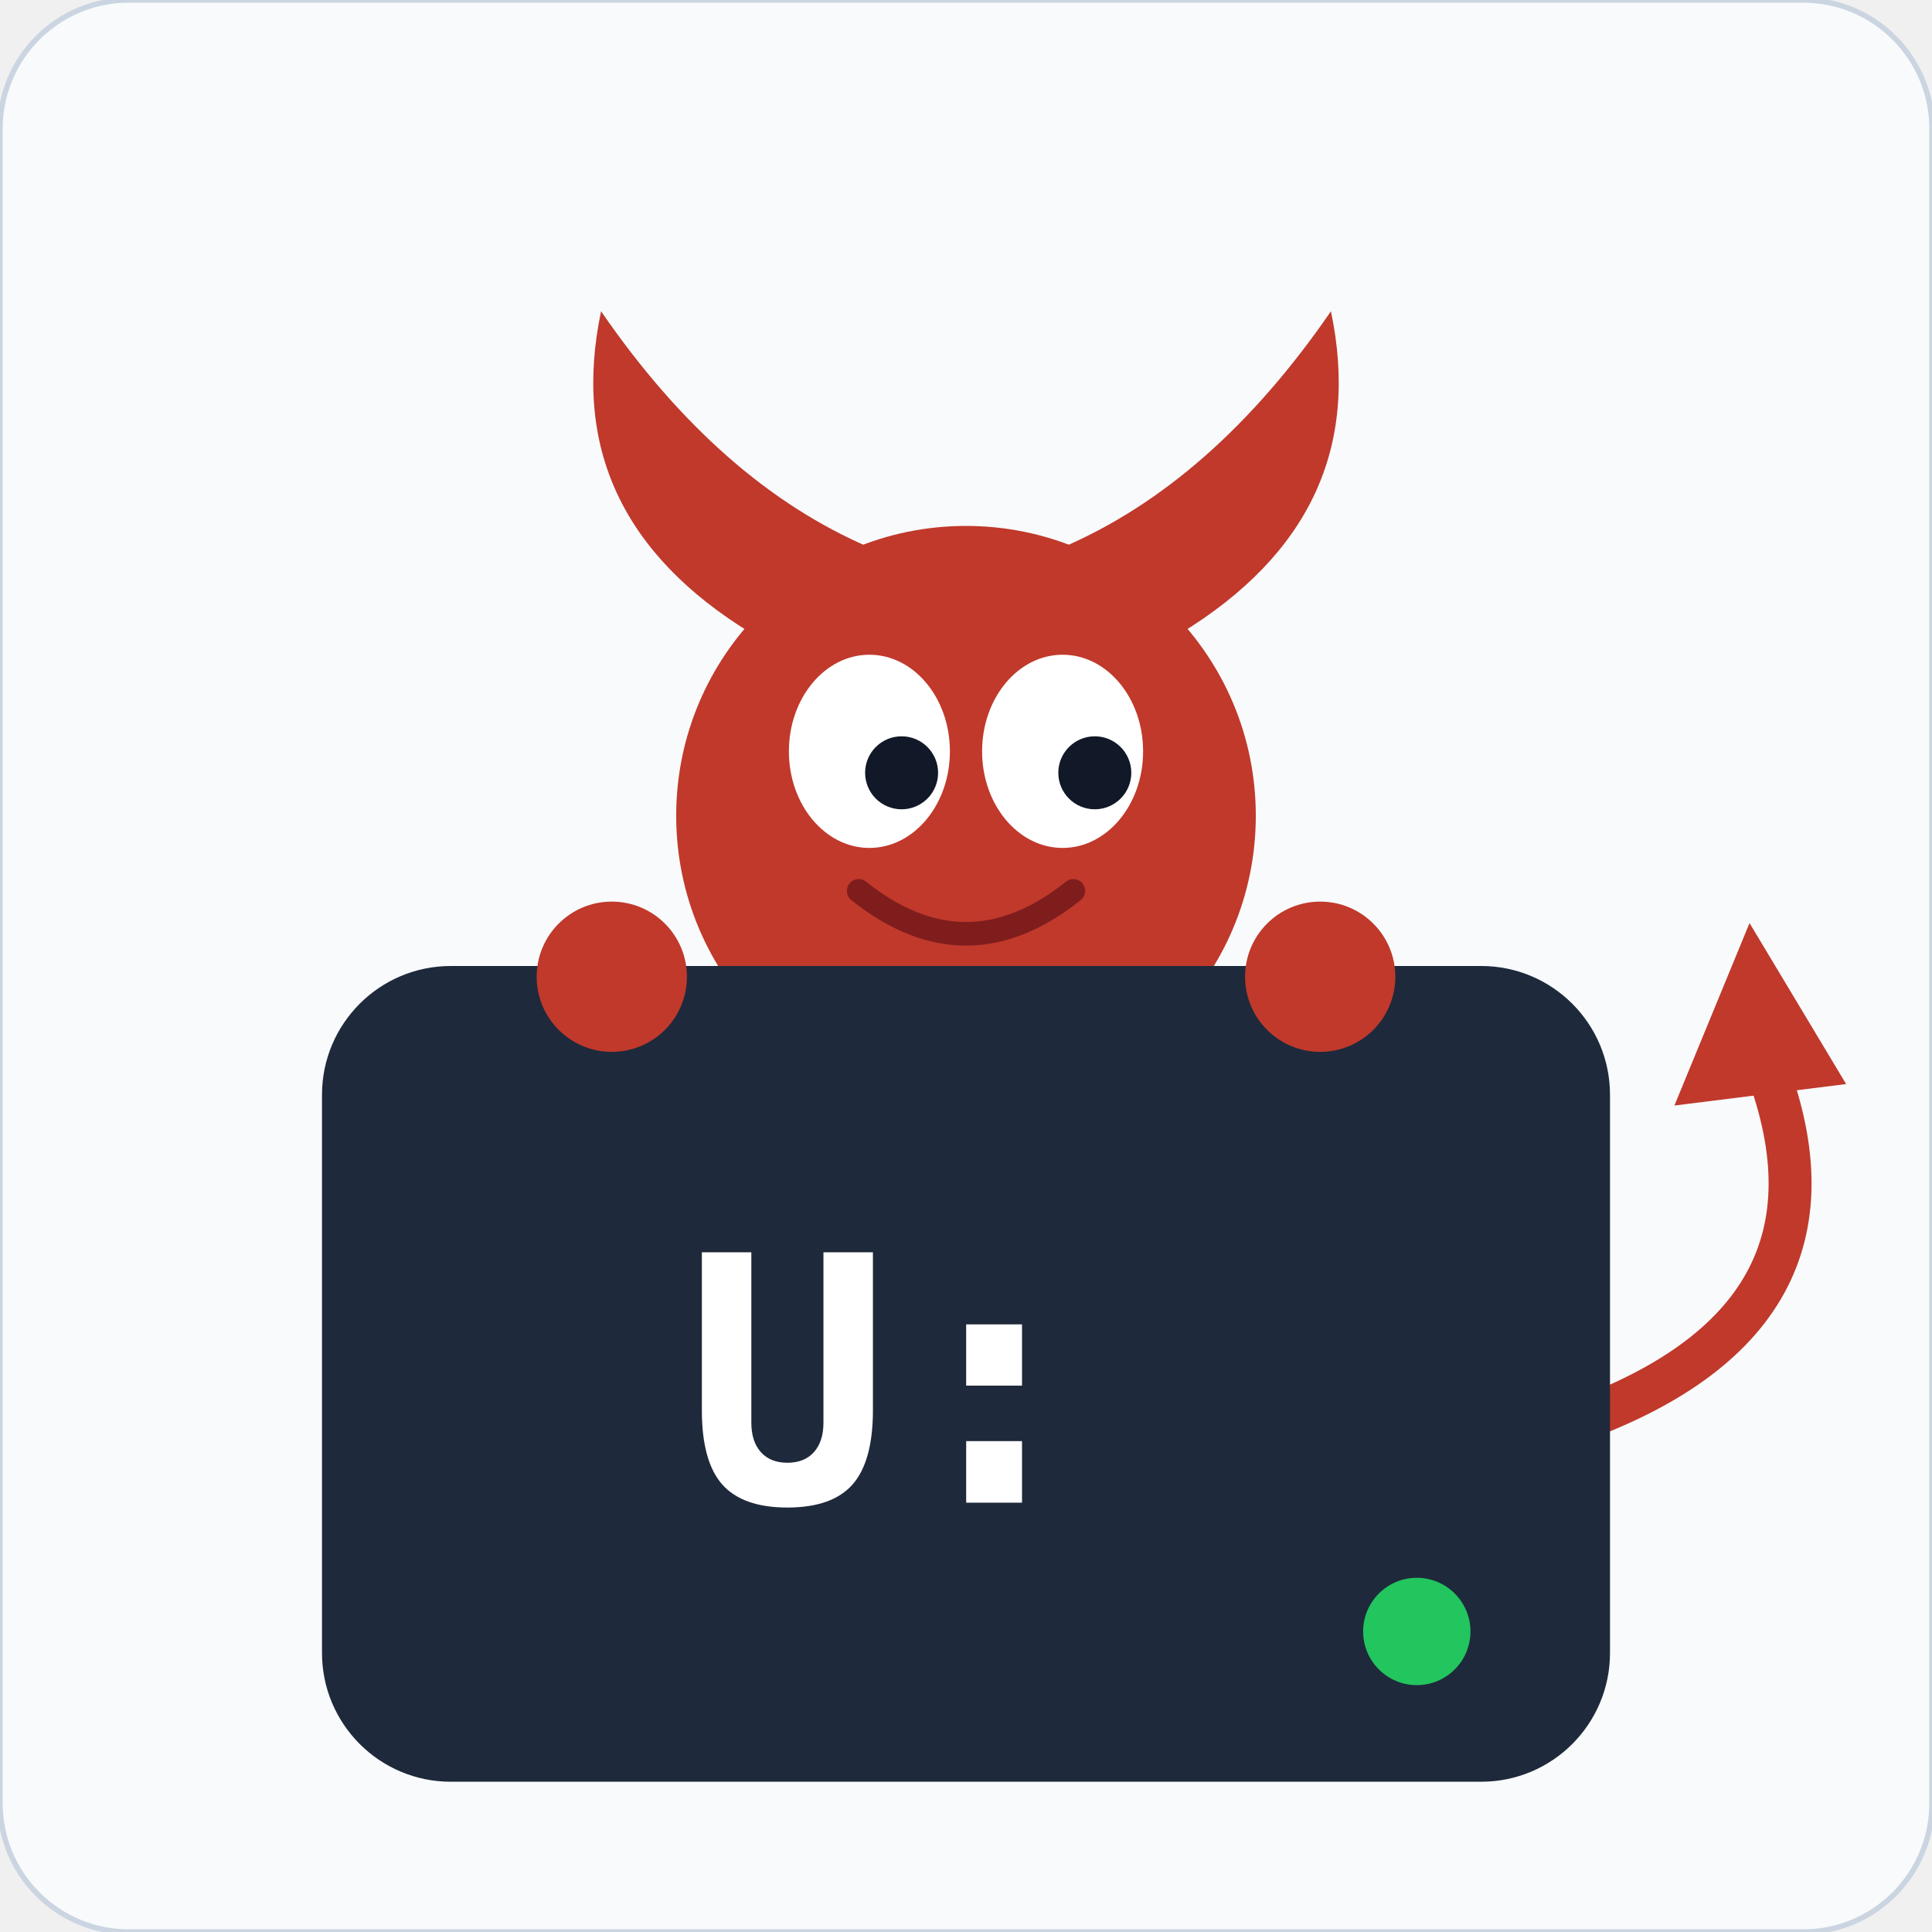
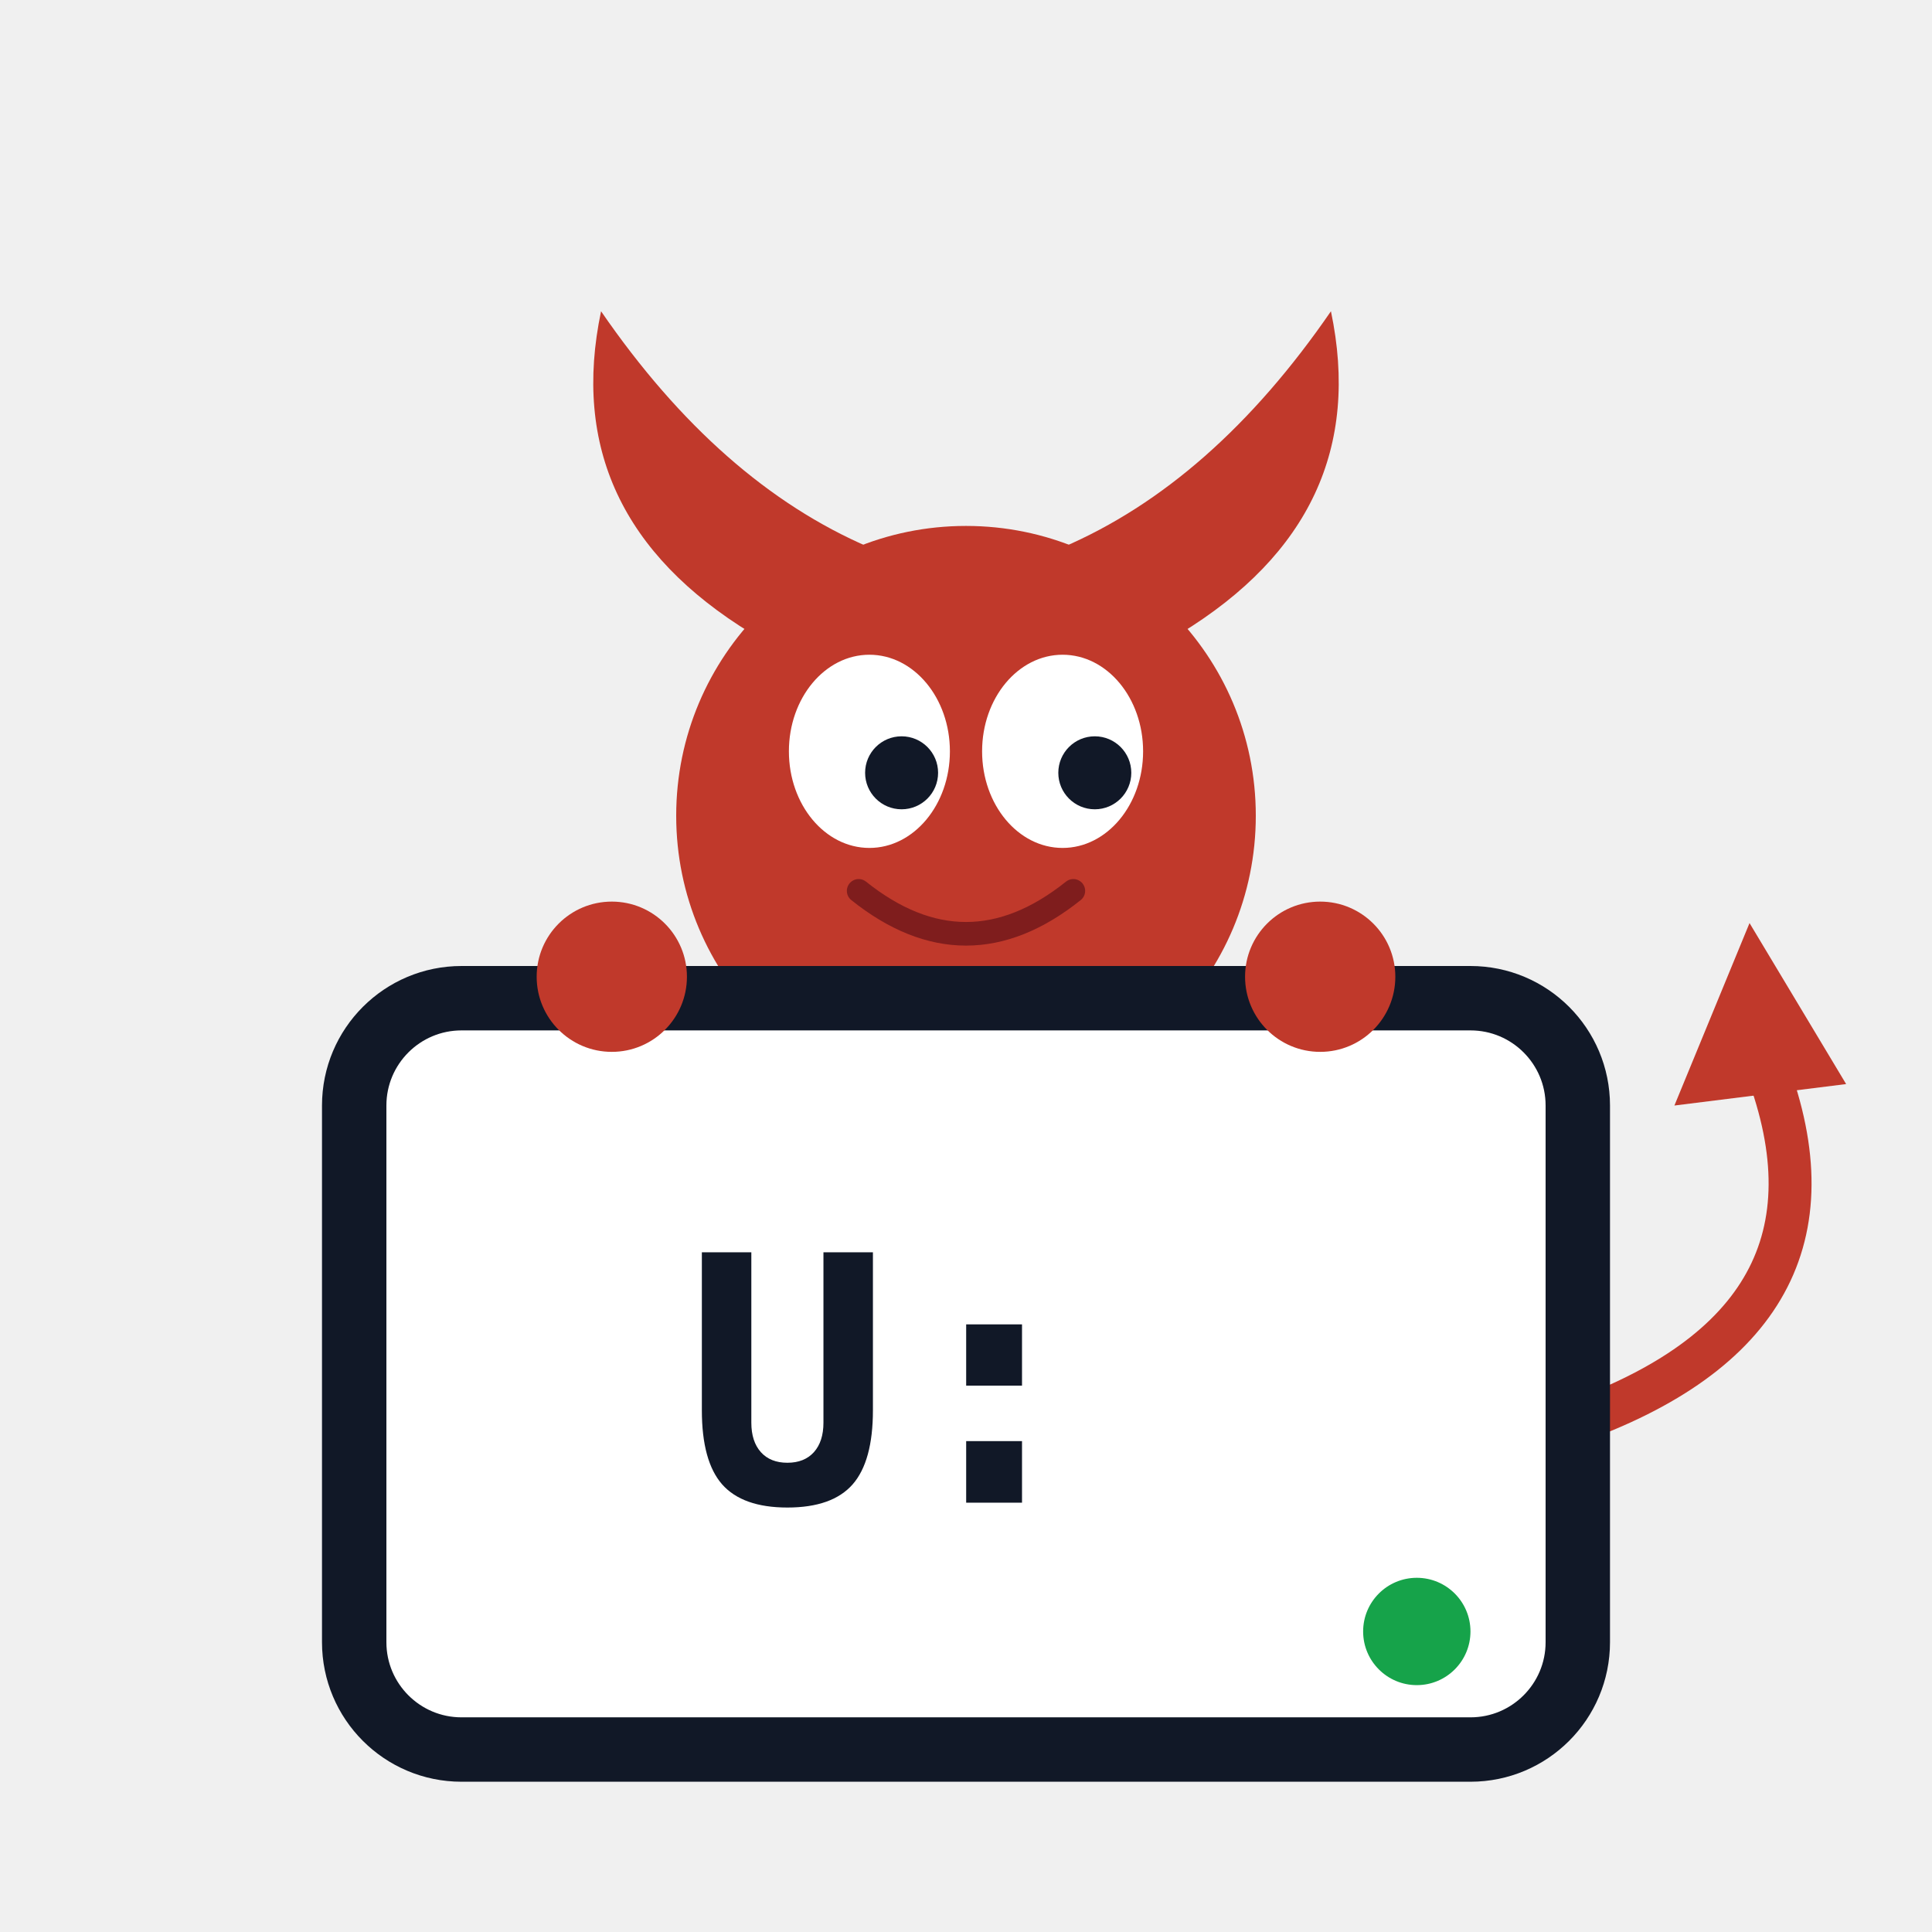
<svg xmlns="http://www.w3.org/2000/svg" viewBox="250 20 180 180" width="180" height="180" role="img">
-   <rect x="250" y="20" width="180" height="180" rx="12" fill="#f8fafc" stroke="#cbd5e1" stroke-width="0.5" />
  <path d="M398 152 Q424 142 414 118" stroke="#c0392b" stroke-width="4" stroke-linecap="round" fill="none" />
  <polygon points="406,123 413,106 422,121" fill="#c0392b" />
  <path d="M320 79 Q302 68 306 49 Q317 65 331 71 Z" fill="#c0392b" />
  <path d="M360 79 Q378 68 374 49 Q363 65 349 71 Z" fill="#c0392b" />
  <circle cx="340" cy="96" r="27" fill="#c0392b" />
  <ellipse cx="331" cy="90" rx="7.5" ry="9" fill="#ffffff" />
  <ellipse cx="349" cy="90" rx="7.5" ry="9" fill="#ffffff" />
  <circle cx="334" cy="92" r="3.4" fill="#111827" />
  <circle cx="352" cy="92" r="3.4" fill="#111827" />
  <path d="M330 103 Q340 111 350 103" stroke="#7f1d1d" stroke-width="2.2" stroke-linecap="round" fill="none" />
-   <rect x="280" y="110" width="120" height="76" rx="12" fill="#1e293b" />
+   <rect x="283" y="113" width="114" height="70" rx="10" fill="#ffffff" stroke="#111827" stroke-width="6" />
  <circle cx="307" cy="111" r="7" fill="#c0392b" />
  <circle cx="373" cy="111" r="7" fill="#c0392b" />
-   <text x="333" y="160" text-anchor="middle" fill="#ffffff" font-family="Consolas, 'DejaVu Sans Mono', monospace" font-size="32" font-weight="bold">U:</text>
-   <circle cx="382" cy="172" r="5" fill="#22c55e" />
+   <text x="333" y="160" text-anchor="middle" fill="#111827" font-family="Consolas, 'DejaVu Sans Mono', monospace" font-size="32" font-weight="bold">U:</text>
+   <circle cx="382" cy="172" r="5" fill="#16a34a" />
</svg>
